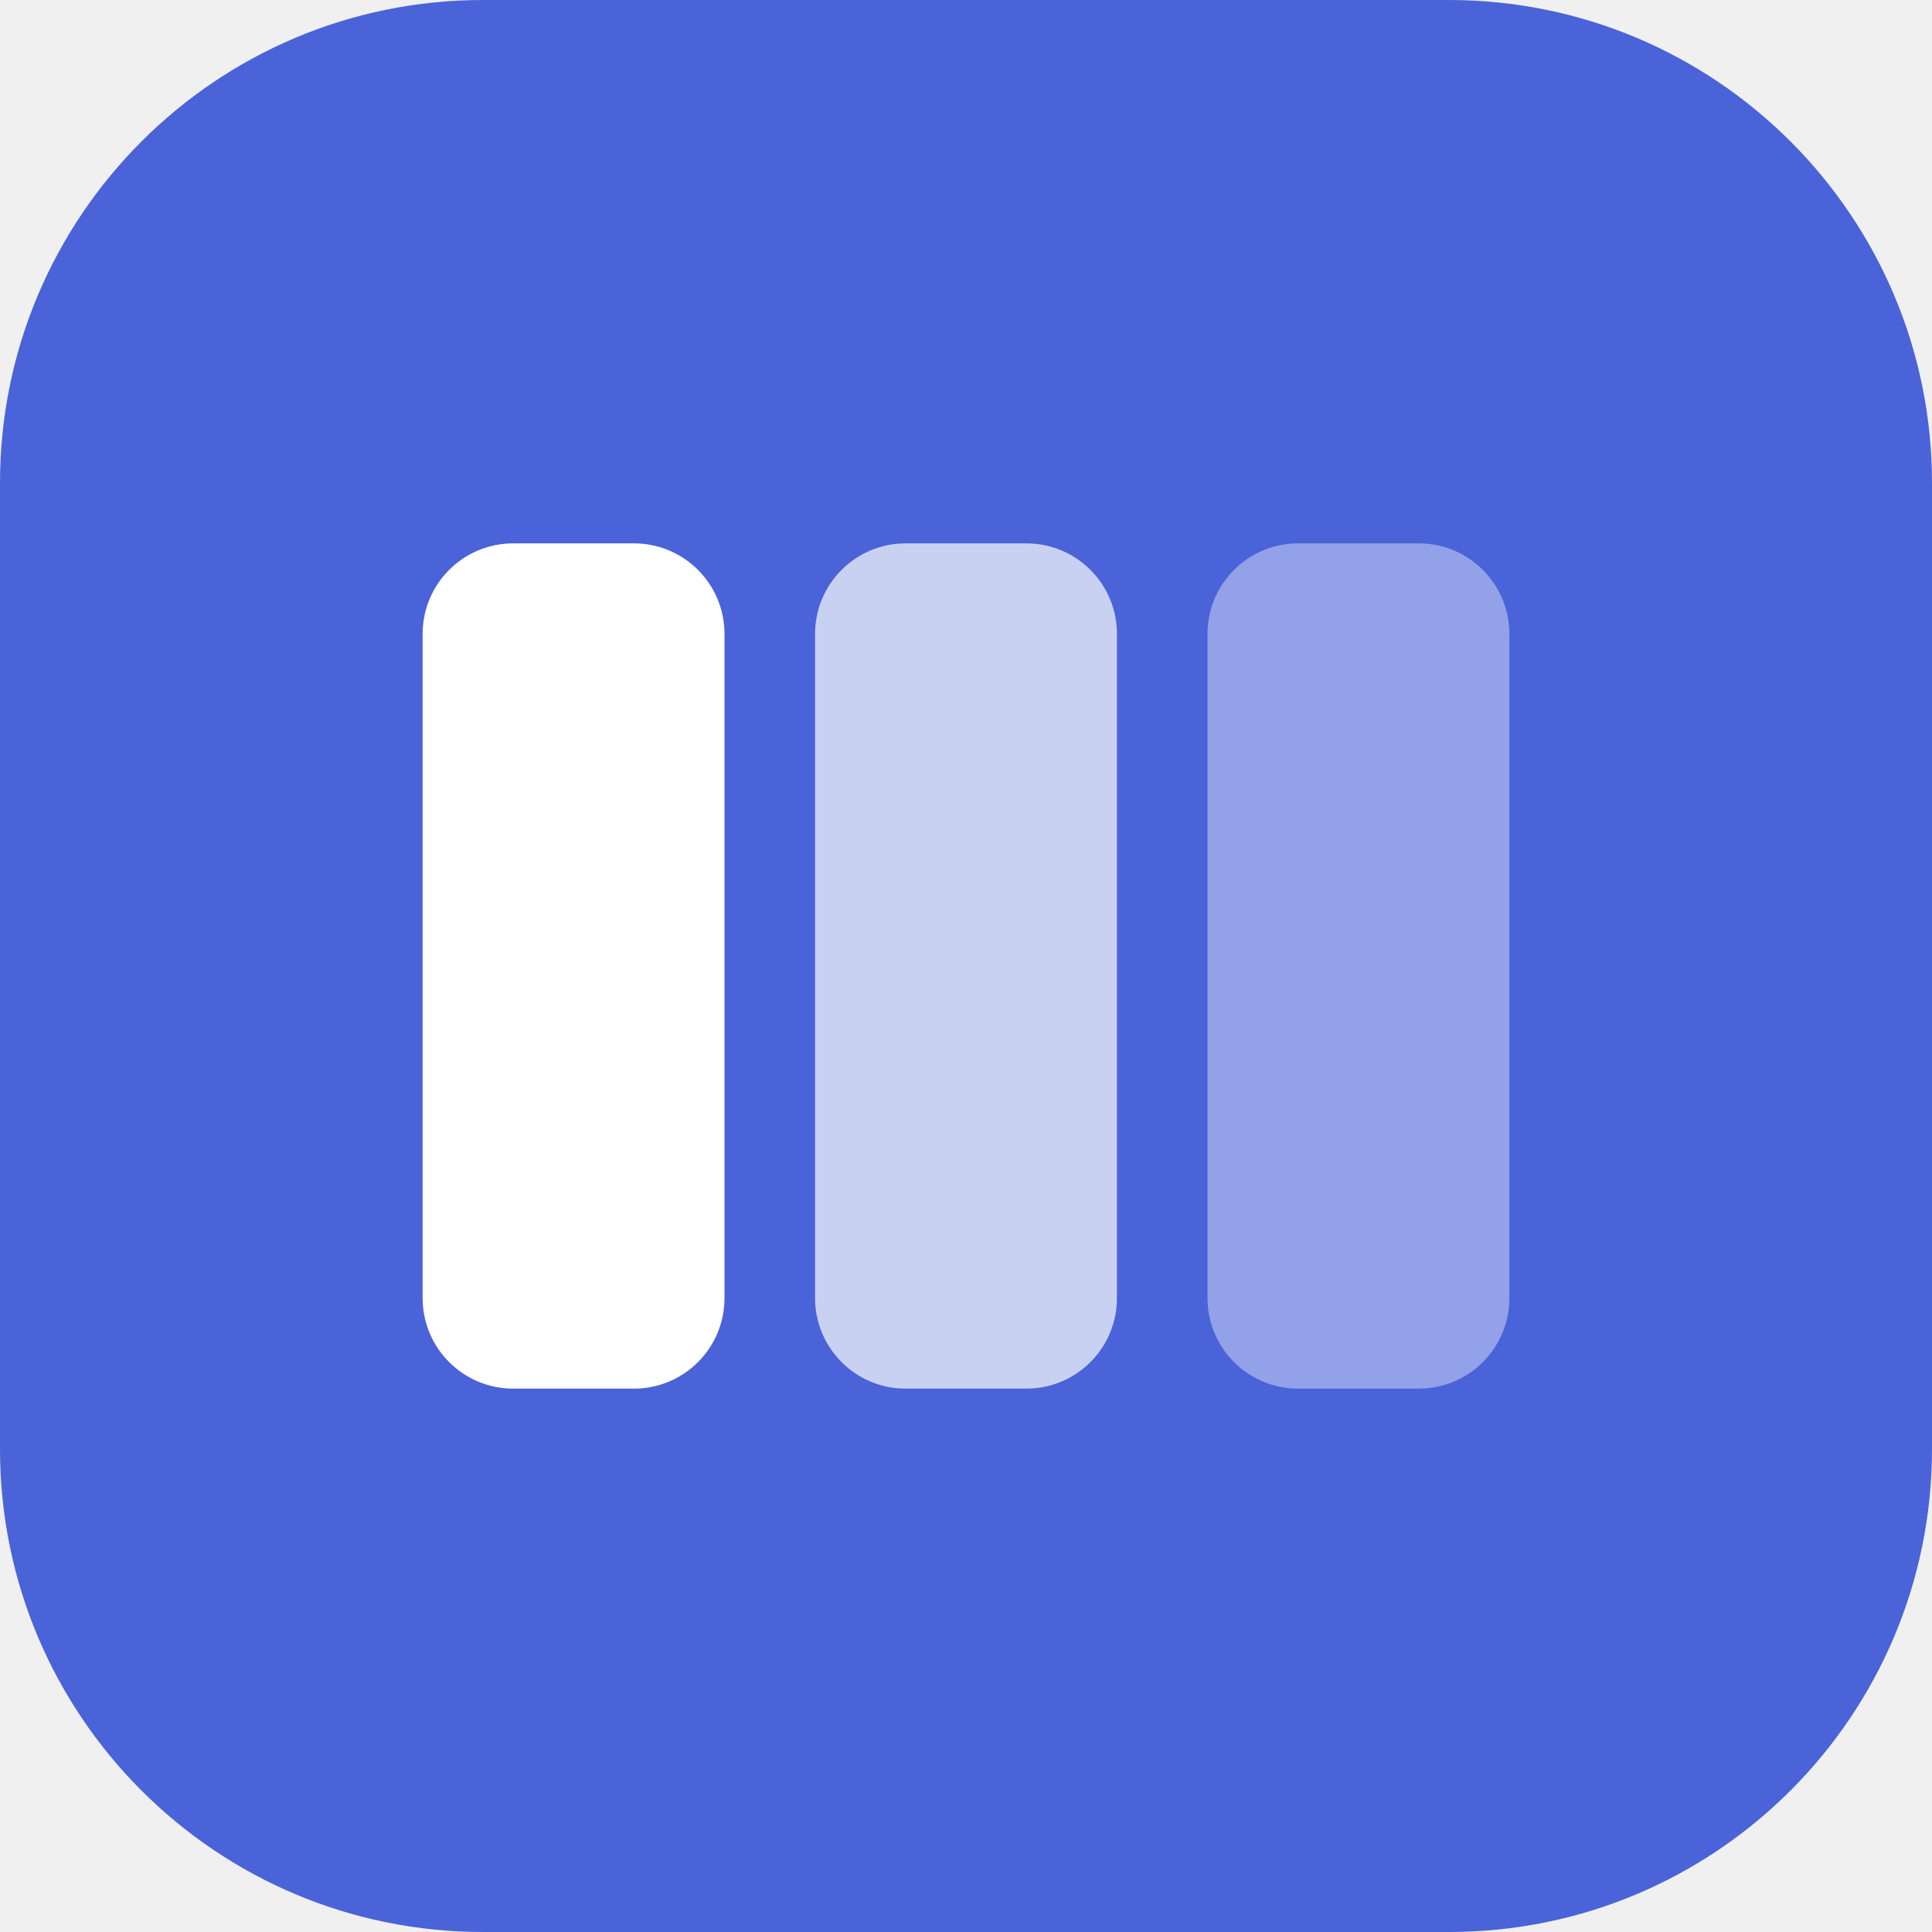
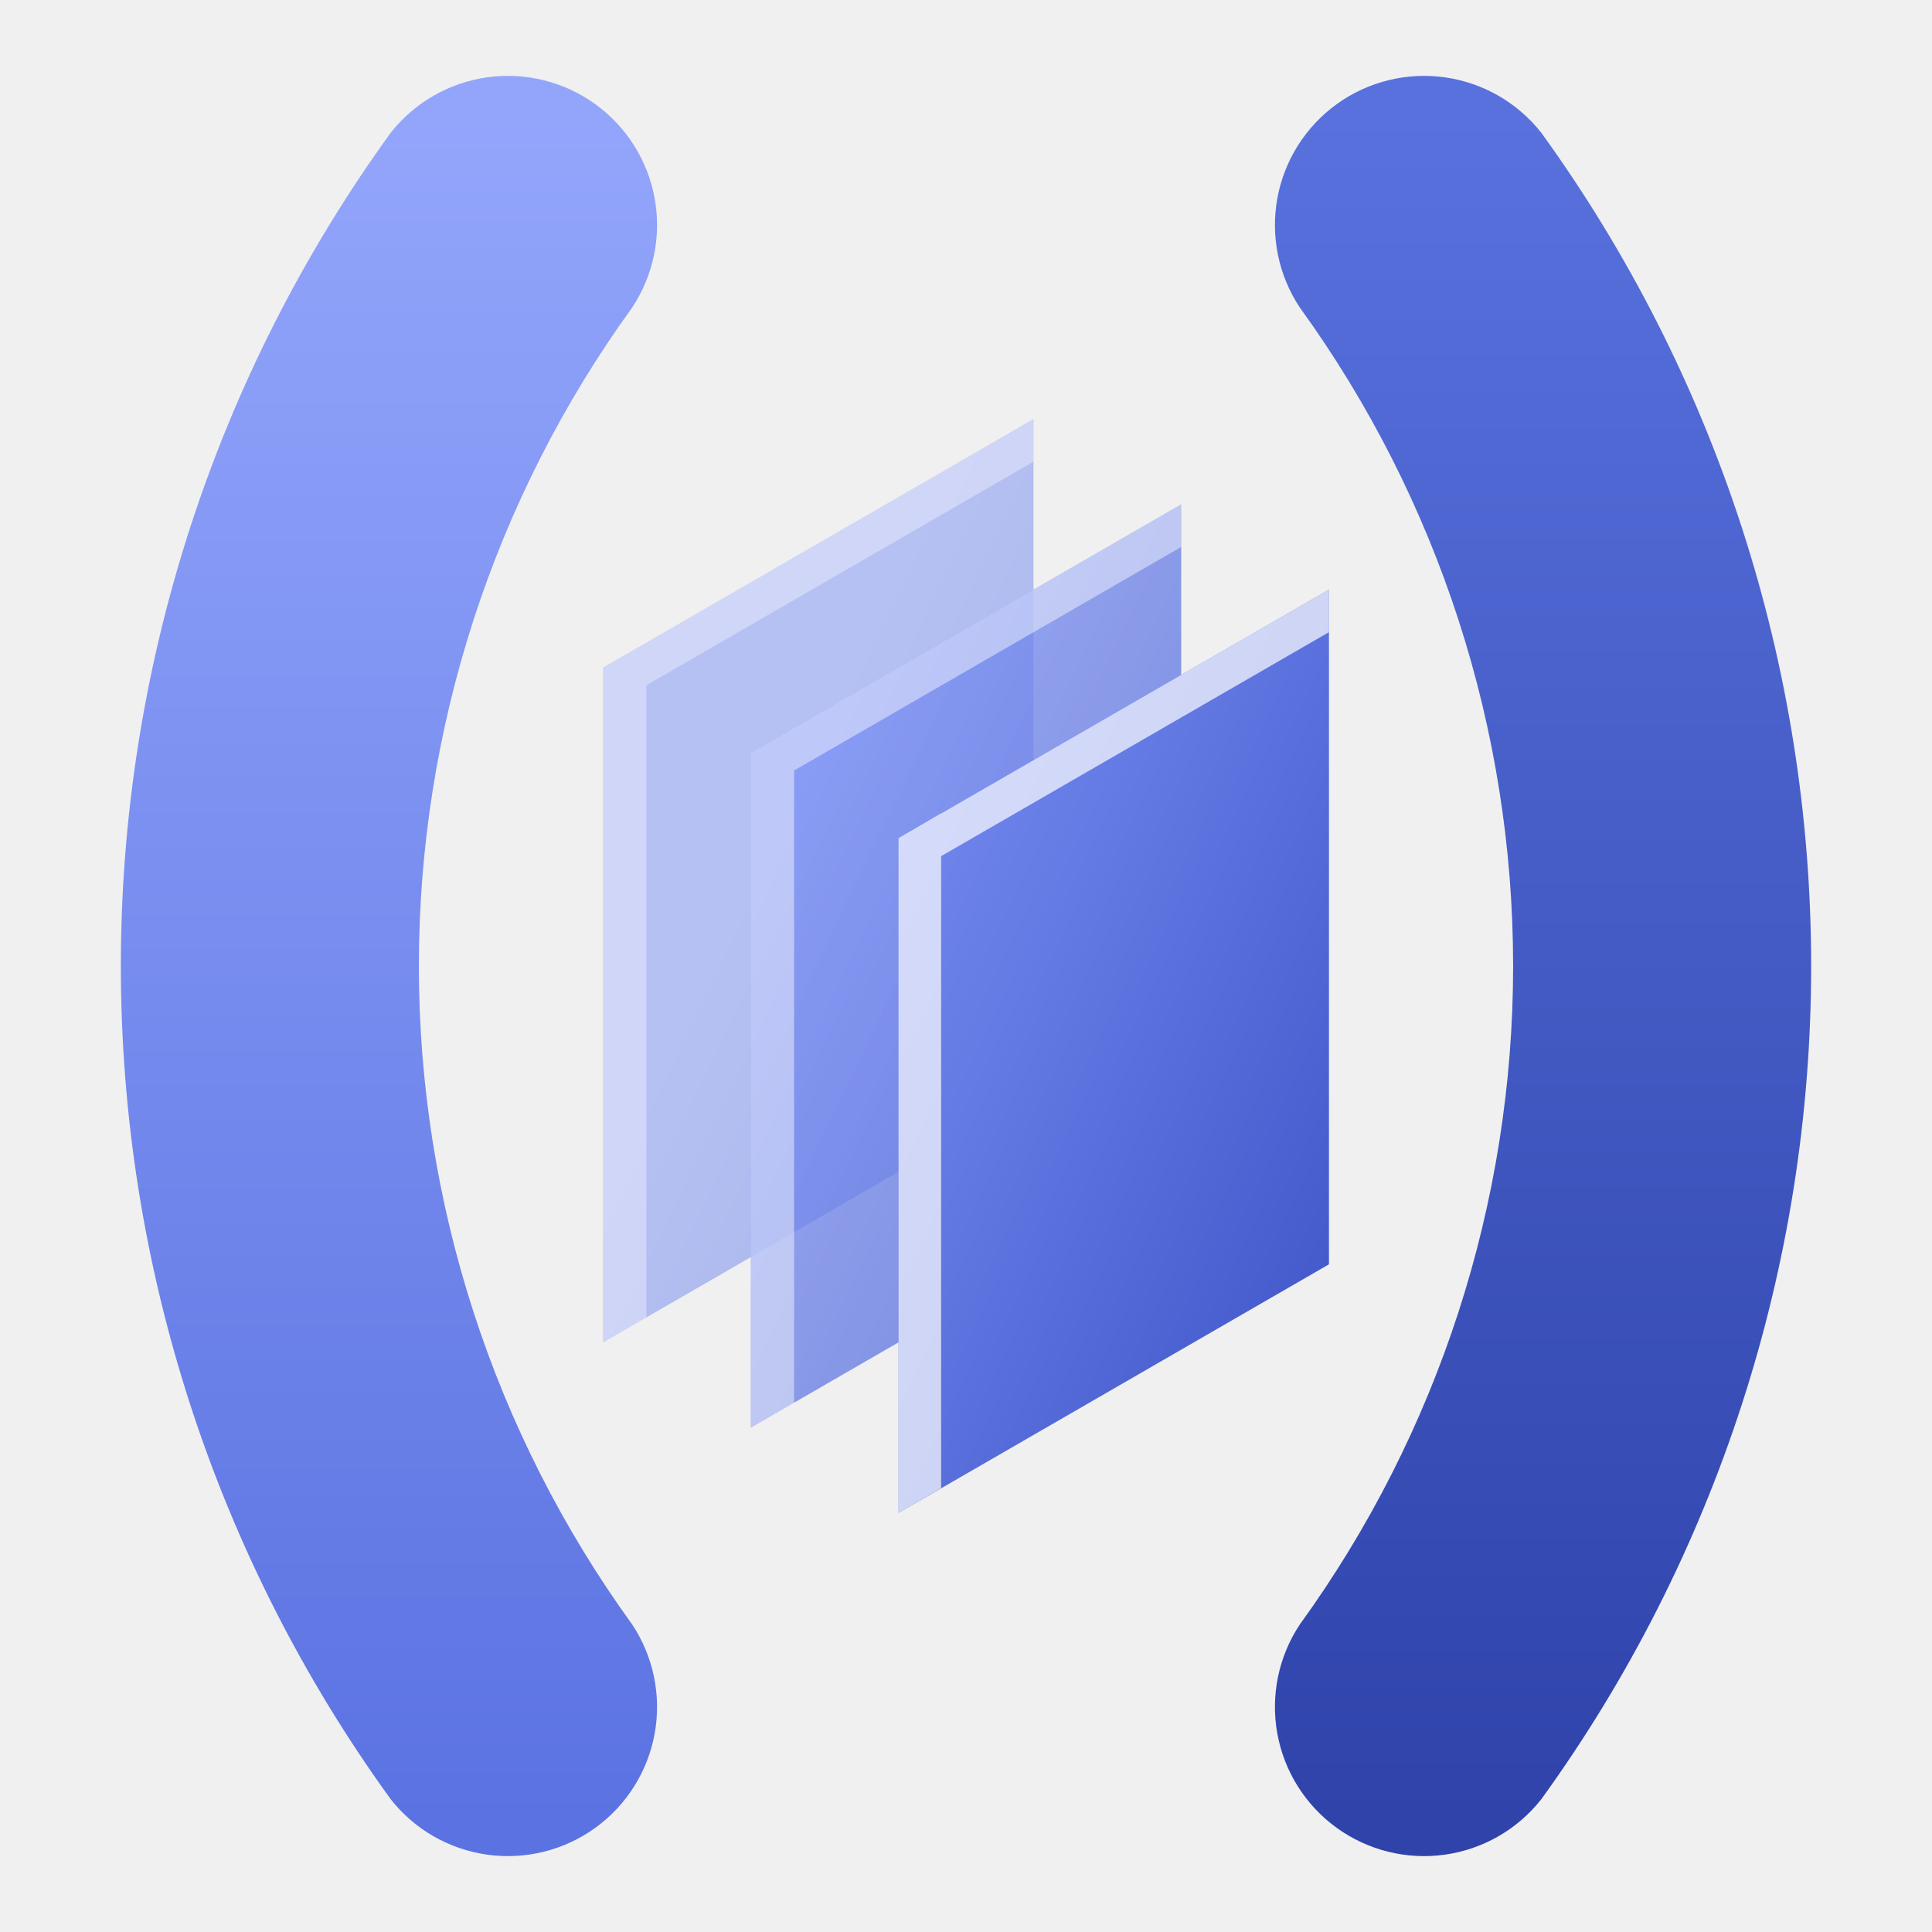
- <svg xmlns="http://www.w3.org/2000/svg" viewBox="0 0 32 32">
-   <rect width="32" height="32" rx="8" fill="#4a63d8" />
-   <rect x="7" y="9" width="5" height="14" rx="1.5" fill="#ffffff" />
-   <rect x="13.5" y="9" width="5" height="14" rx="1.5" fill="#ffffff" fill-opacity="0.7" />
-   <rect x="20" y="9" width="5" height="14" rx="1.5" fill="#ffffff" fill-opacity="0.4" />
+ <svg xmlns="http://www.w3.org/2000/svg" viewBox="12 12 136 136">
+   <defs>
+     <linearGradient id="l" x1="0" y1="20" x2="0" y2="140" gradientUnits="userSpaceOnUse">
+       <stop stop-color="#93a5fb" />
+       <stop offset="1" stop-color="#5b73e2" />
+     </linearGradient>
+     <linearGradient id="r" x1="0" y1="20" x2="0" y2="140" gradientUnits="userSpaceOnUse">
+       <stop stop-color="#5871dd" />
+       <stop offset="1" stop-color="#2f43ab" />
+     </linearGradient>
+     <linearGradient id="p" x1="75" y1="53" x2="125" y2="77" gradientUnits="userSpaceOnUse">
+       <stop stop-color="#7a90f5" />
+       <stop offset="1" stop-color="#3d53c6" />
+     </linearGradient>
+   </defs>
+   <path fill="url(#l)" d="M39.5 21.35C27.153 38.413 20.507 58.938 20.507 80C20.507 101.062 27.153 121.587 39.5 138.65C41.176 140.782 43.613 142.182 46.298 142.557C48.984 142.933 51.711 142.255 53.908 140.666C56.105 139.076 57.602 136.698 58.085 134.029C58.568 131.361 58 128.609 56.5 126.35C46.74 112.866 41.486 96.645 41.486 80C41.486 63.355 46.74 47.134 56.5 33.65C58 31.391 58.568 28.639 58.085 25.971C57.602 23.302 56.105 20.924 53.908 19.334C51.711 17.745 48.984 17.067 46.298 17.443C43.613 17.818 41.176 19.218 39.5 21.35Z" />
+   <path fill="url(#r)" d="M120.5 21.35C132.847 38.413 139.493 58.938 139.493 80C139.493 101.062 132.847 121.587 120.5 138.65C118.823 140.782 116.387 142.182 113.702 142.557C111.016 142.933 108.289 142.255 106.092 140.666C103.895 139.076 102.398 136.698 101.915 134.029C101.432 131.361 102 128.609 103.5 126.35C113.26 112.866 118.514 96.645 118.514 80C118.514 63.355 113.26 47.134 103.5 33.65C102 31.391 101.432 28.639 101.915 25.971C102.398 23.302 103.895 20.924 106.092 19.334C108.289 17.745 111.016 17.067 113.702 17.443C116.387 17.818 118.823 19.218 120.5 21.35Z" />
+   <g fill="url(#p)">
+     <path opacity="0.5" d="M54.45 59L84.75 41.5V89L54.45 106.5V59Z" />
+     <path opacity="0.75" d="M64.85 65L95.15 47.5V95L64.85 112.5V65Z" />
+     <path d="M75.25 71L105.55 53.5V101L75.25 118.5V71Z" />
+   </g>
+   <g fill="#fff">
+     <path opacity="0.35" d="M54.45 59L57.5 57.25V104.75L54.45 106.5V59ZM54.45 59L84.75 41.5V44.5L54.45 62V59Z" />
+     <path opacity="0.45" d="M64.85 65L67.9 63.25V110.75L64.85 112.5V65ZM64.85 65L95.15 47.5V50.5L64.85 68V65Z" />
+     <path opacity="0.7" d="M75.25 71L78.25 69.25V116.75L75.25 118.5V71ZM75.25 71L105.55 53.5V56.5L75.25 74V71Z" />
+   </g>
</svg>
